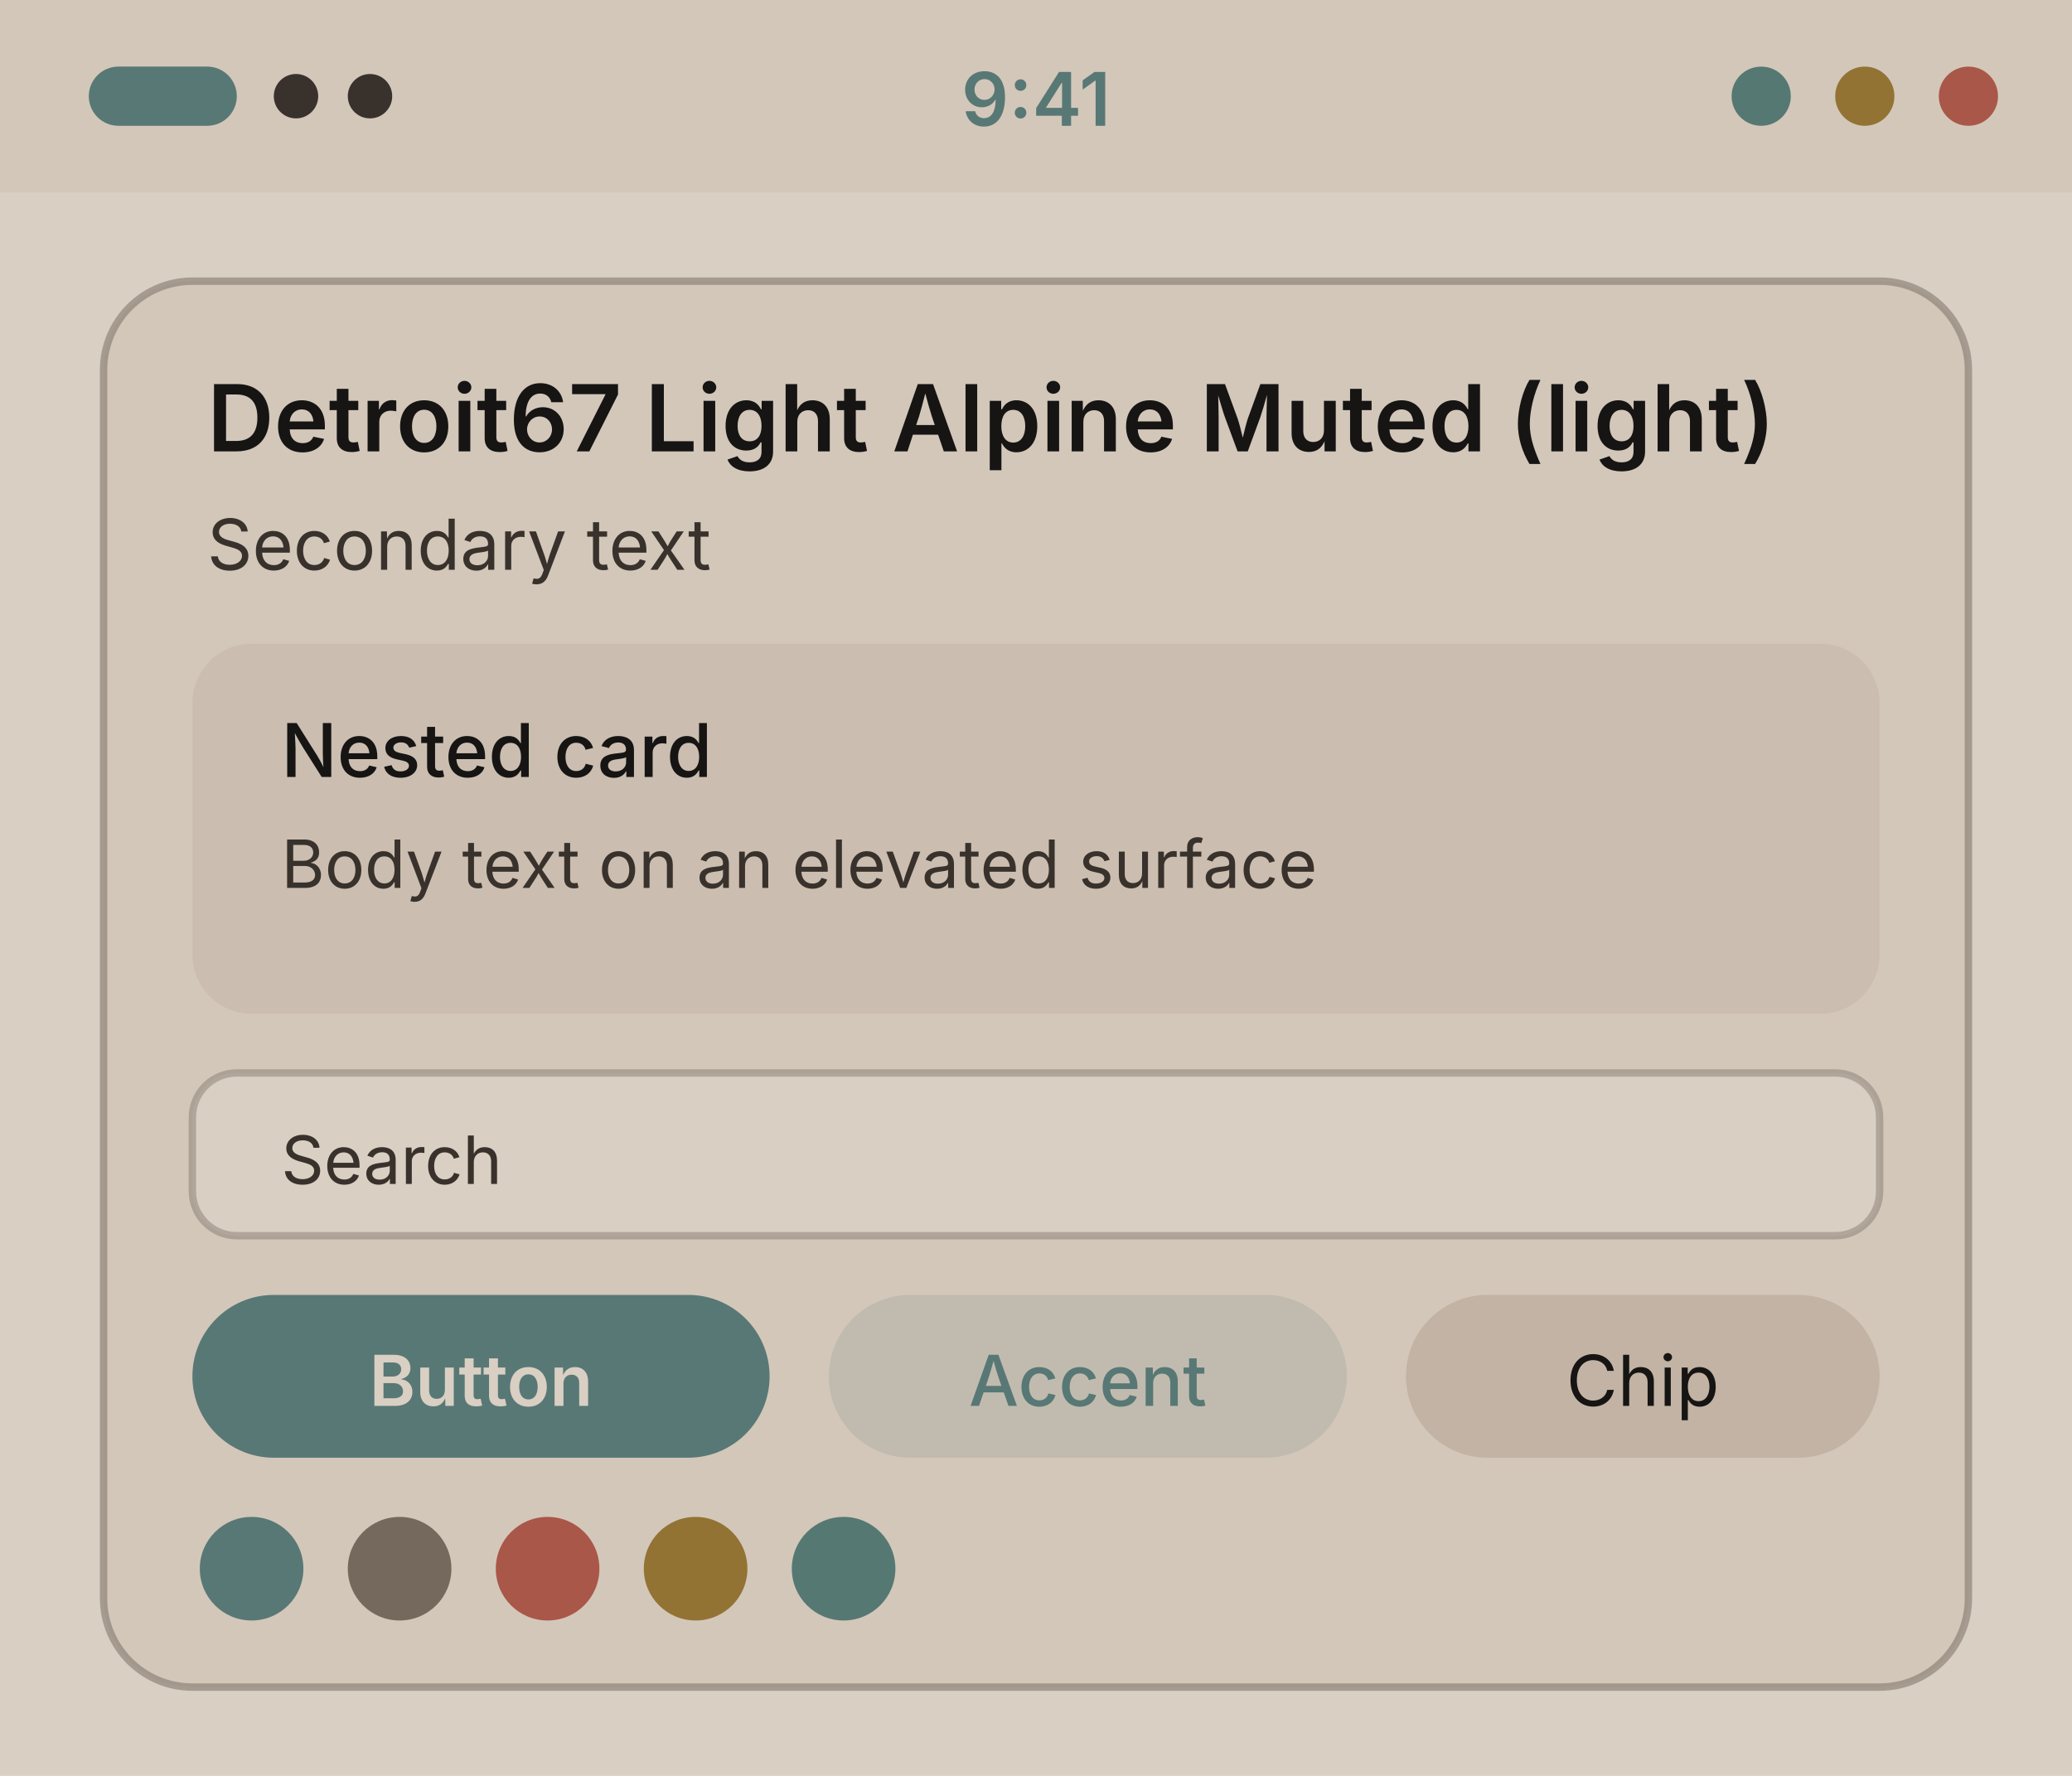
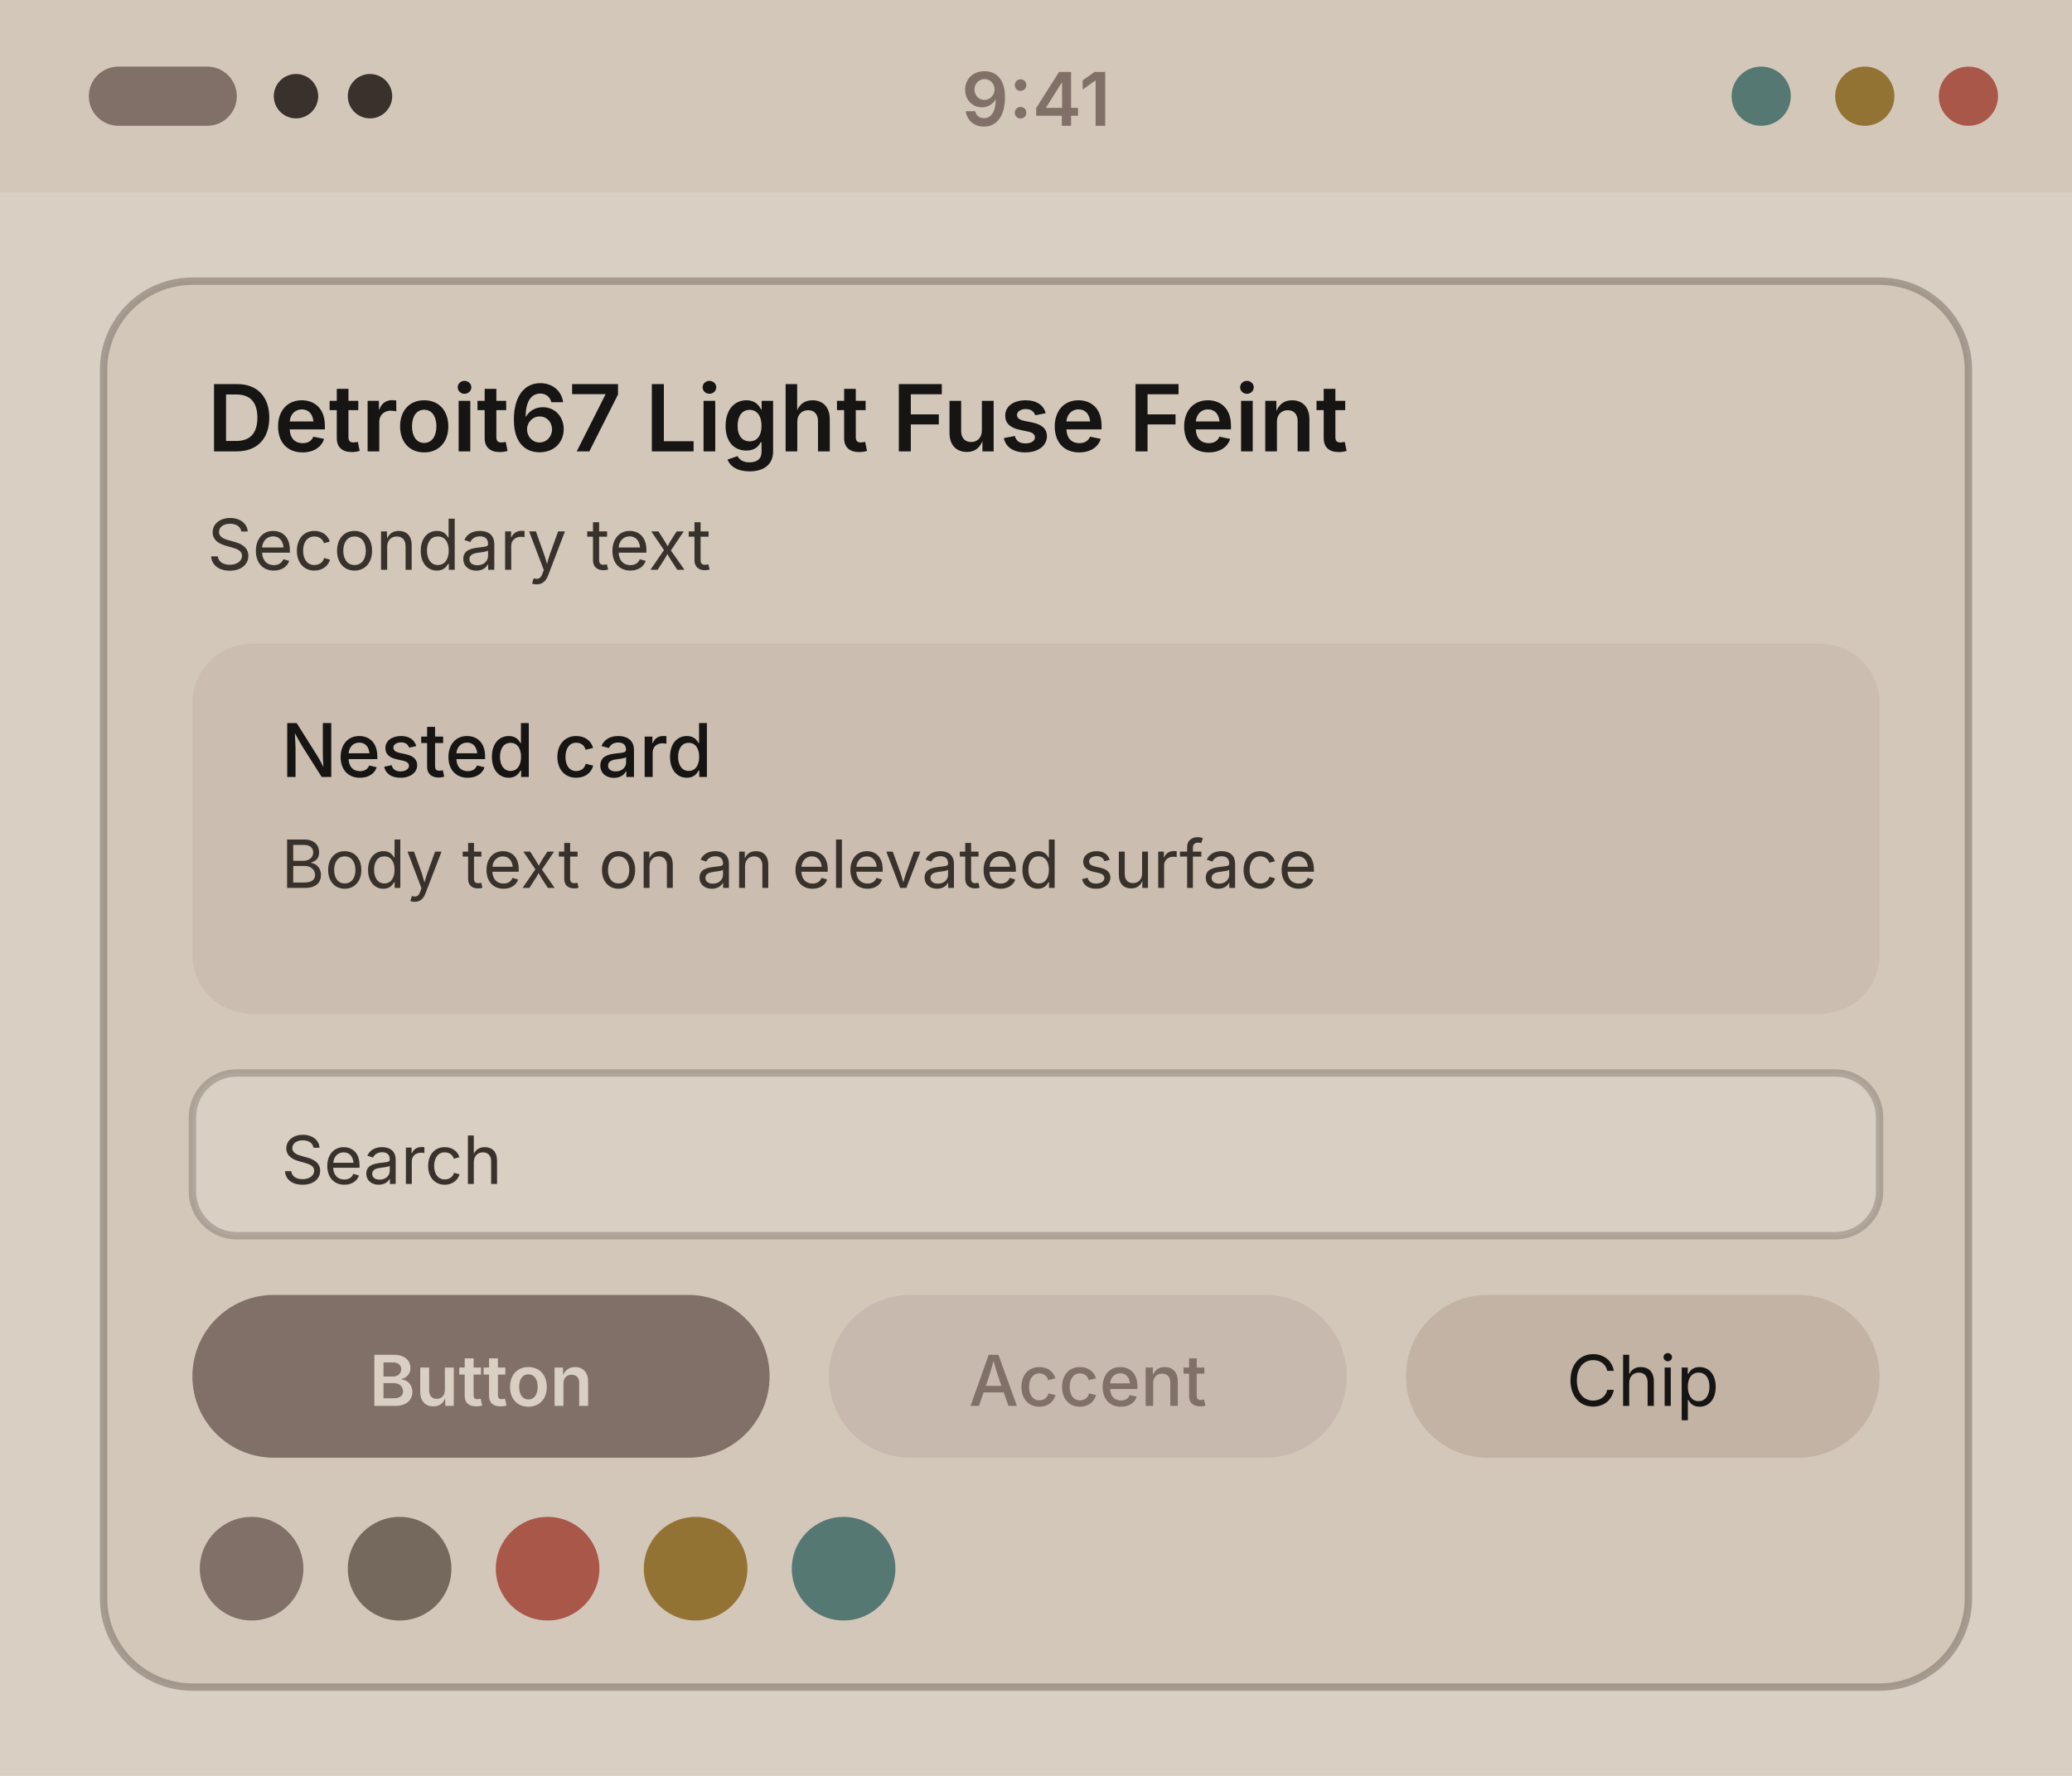
<svg xmlns="http://www.w3.org/2000/svg" width="280" height="240" viewBox="0 0 280 240">
  <g transform="translate(0, 0)">
    <rect width="280" height="240" fill="#D9CFC3" />
    <rect width="280" height="26" fill="#D3C7BA" />
-     <rect x="12" y="9" width="20" height="8" rx="4" fill="#587875" />
+     <rect x="12" y="9" width="20" height="8" rx="4" fill="#817068" />
    <circle cx="40" cy="13" r="3" fill="#39322C" />
    <circle cx="50" cy="13" r="3" fill="#39322C" />
-     <text x="140" y="17" font-family="system-ui, -apple-system, Segoe UI, sans-serif" font-size="10" font-weight="600" text-anchor="middle" fill="#587875">9:41</text>
+     <text x="140" y="17" font-family="system-ui, -apple-system, Segoe UI, sans-serif" font-size="10" font-weight="600" text-anchor="middle" fill="#817068">9:41</text>
    <circle cx="238" cy="13" r="4" fill="#557873" />
    <circle cx="252" cy="13" r="4" fill="#927333" />
    <circle cx="266" cy="13" r="4" fill="#A95748" />
    <rect x="14" y="38" width="252" height="190" rx="12" fill="#D3C7BA" stroke="#75695F" stroke-opacity="0.5" />
-     <text x="28" y="61" font-family="system-ui, -apple-system, Segoe UI, sans-serif" font-size="12.5" font-weight="600" fill="#161514">Detroit67 Light Alpine Muted (light)</text>
+     <text x="28" y="61" font-family="system-ui, -apple-system, Segoe UI, sans-serif" font-size="12.5" font-weight="600" fill="#161514">Detroit67 Light Fuse Feint</text>
    <text x="28" y="77" font-family="system-ui, -apple-system, Segoe UI, sans-serif" font-size="9.5" fill="#39322C">Secondary text</text>
    <rect x="26" y="87" width="228" height="50" rx="8" fill="#CBBEB0" />
    <text x="38" y="105" font-family="system-ui, -apple-system, Segoe UI, sans-serif" font-size="10" font-weight="500" fill="#161514">Nested card</text>
    <text x="38" y="120" font-family="system-ui, -apple-system, Segoe UI, sans-serif" font-size="9" fill="#39322C">Body text on an elevated surface</text>
    <rect x="26" y="145" width="228" height="22" rx="6" fill="#D9CFC3" stroke="#75695F" stroke-opacity="0.4" />
    <text x="38" y="160" font-family="system-ui, -apple-system, Segoe UI, sans-serif" font-size="9" fill="#39322C">Search</text>
-     <rect x="26" y="175" width="78" height="22" rx="11" fill="#587875" />
+     <rect x="26" y="175" width="78" height="22" rx="11" fill="#817068" />
    <text x="65" y="190" font-family="system-ui, -apple-system, Segoe UI, sans-serif" font-size="9.5" font-weight="600" text-anchor="middle" fill="#D9CFC3">Button</text>
-     <rect x="112" y="175" width="70" height="22" rx="11" fill="#587875" fill-opacity="0.15" />
-     <text x="147" y="190" font-family="system-ui, -apple-system, Segoe UI, sans-serif" font-size="9.5" font-weight="500" text-anchor="middle" fill="#587875">Accent</text>
+     <rect x="112" y="175" width="70" height="22" rx="11" fill="#817068" fill-opacity="0.15" />
+     <text x="147" y="190" font-family="system-ui, -apple-system, Segoe UI, sans-serif" font-size="9.5" font-weight="500" text-anchor="middle" fill="#817068">Accent</text>
    <rect x="190" y="175" width="64" height="22" rx="11" fill="#C2B3A4" />
    <text x="222" y="190" font-family="system-ui, -apple-system, Segoe UI, sans-serif" font-size="9.5" text-anchor="middle" fill="#161514">Chip</text>
-     <circle cx="34" cy="212" r="7" fill="#587875" />
+     <circle cx="34" cy="212" r="7" fill="#817068" />
    <circle cx="54" cy="212" r="7" fill="#75685D" />
    <circle cx="74" cy="212" r="7" fill="#A95748" />
    <circle cx="94" cy="212" r="7" fill="#927333" />
    <circle cx="114" cy="212" r="7" fill="#557873" />
  </g>
</svg>
